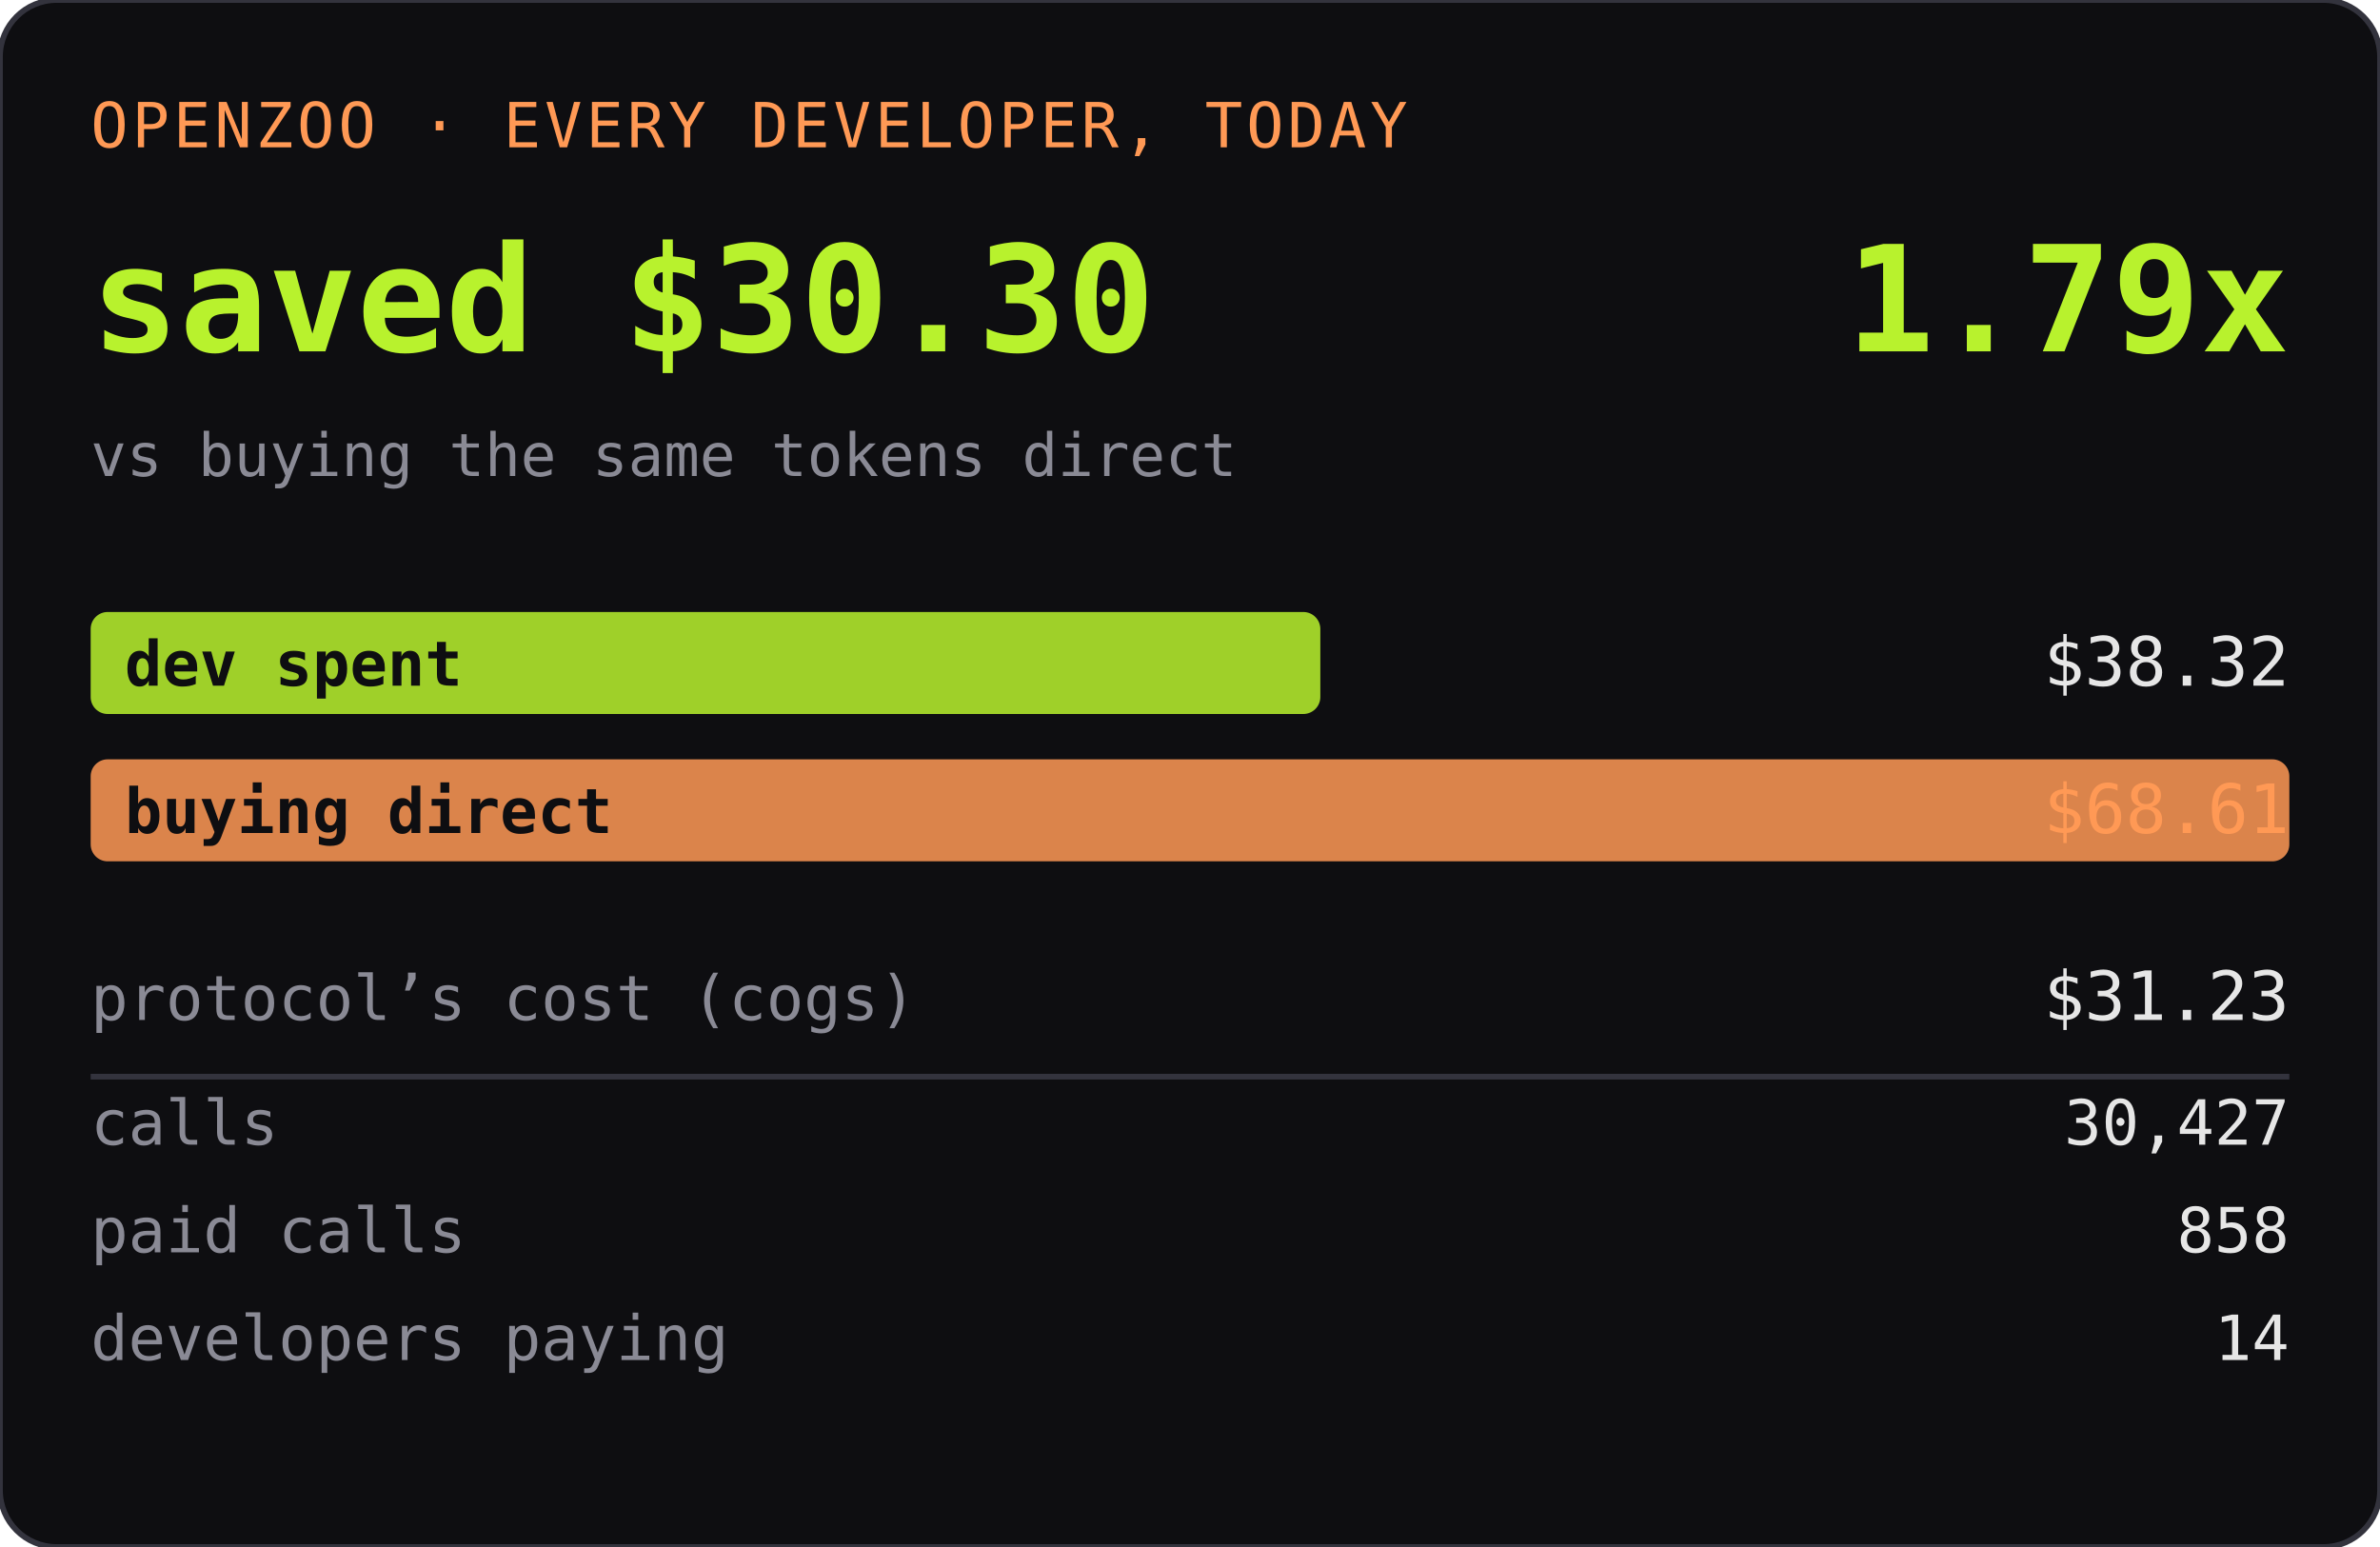
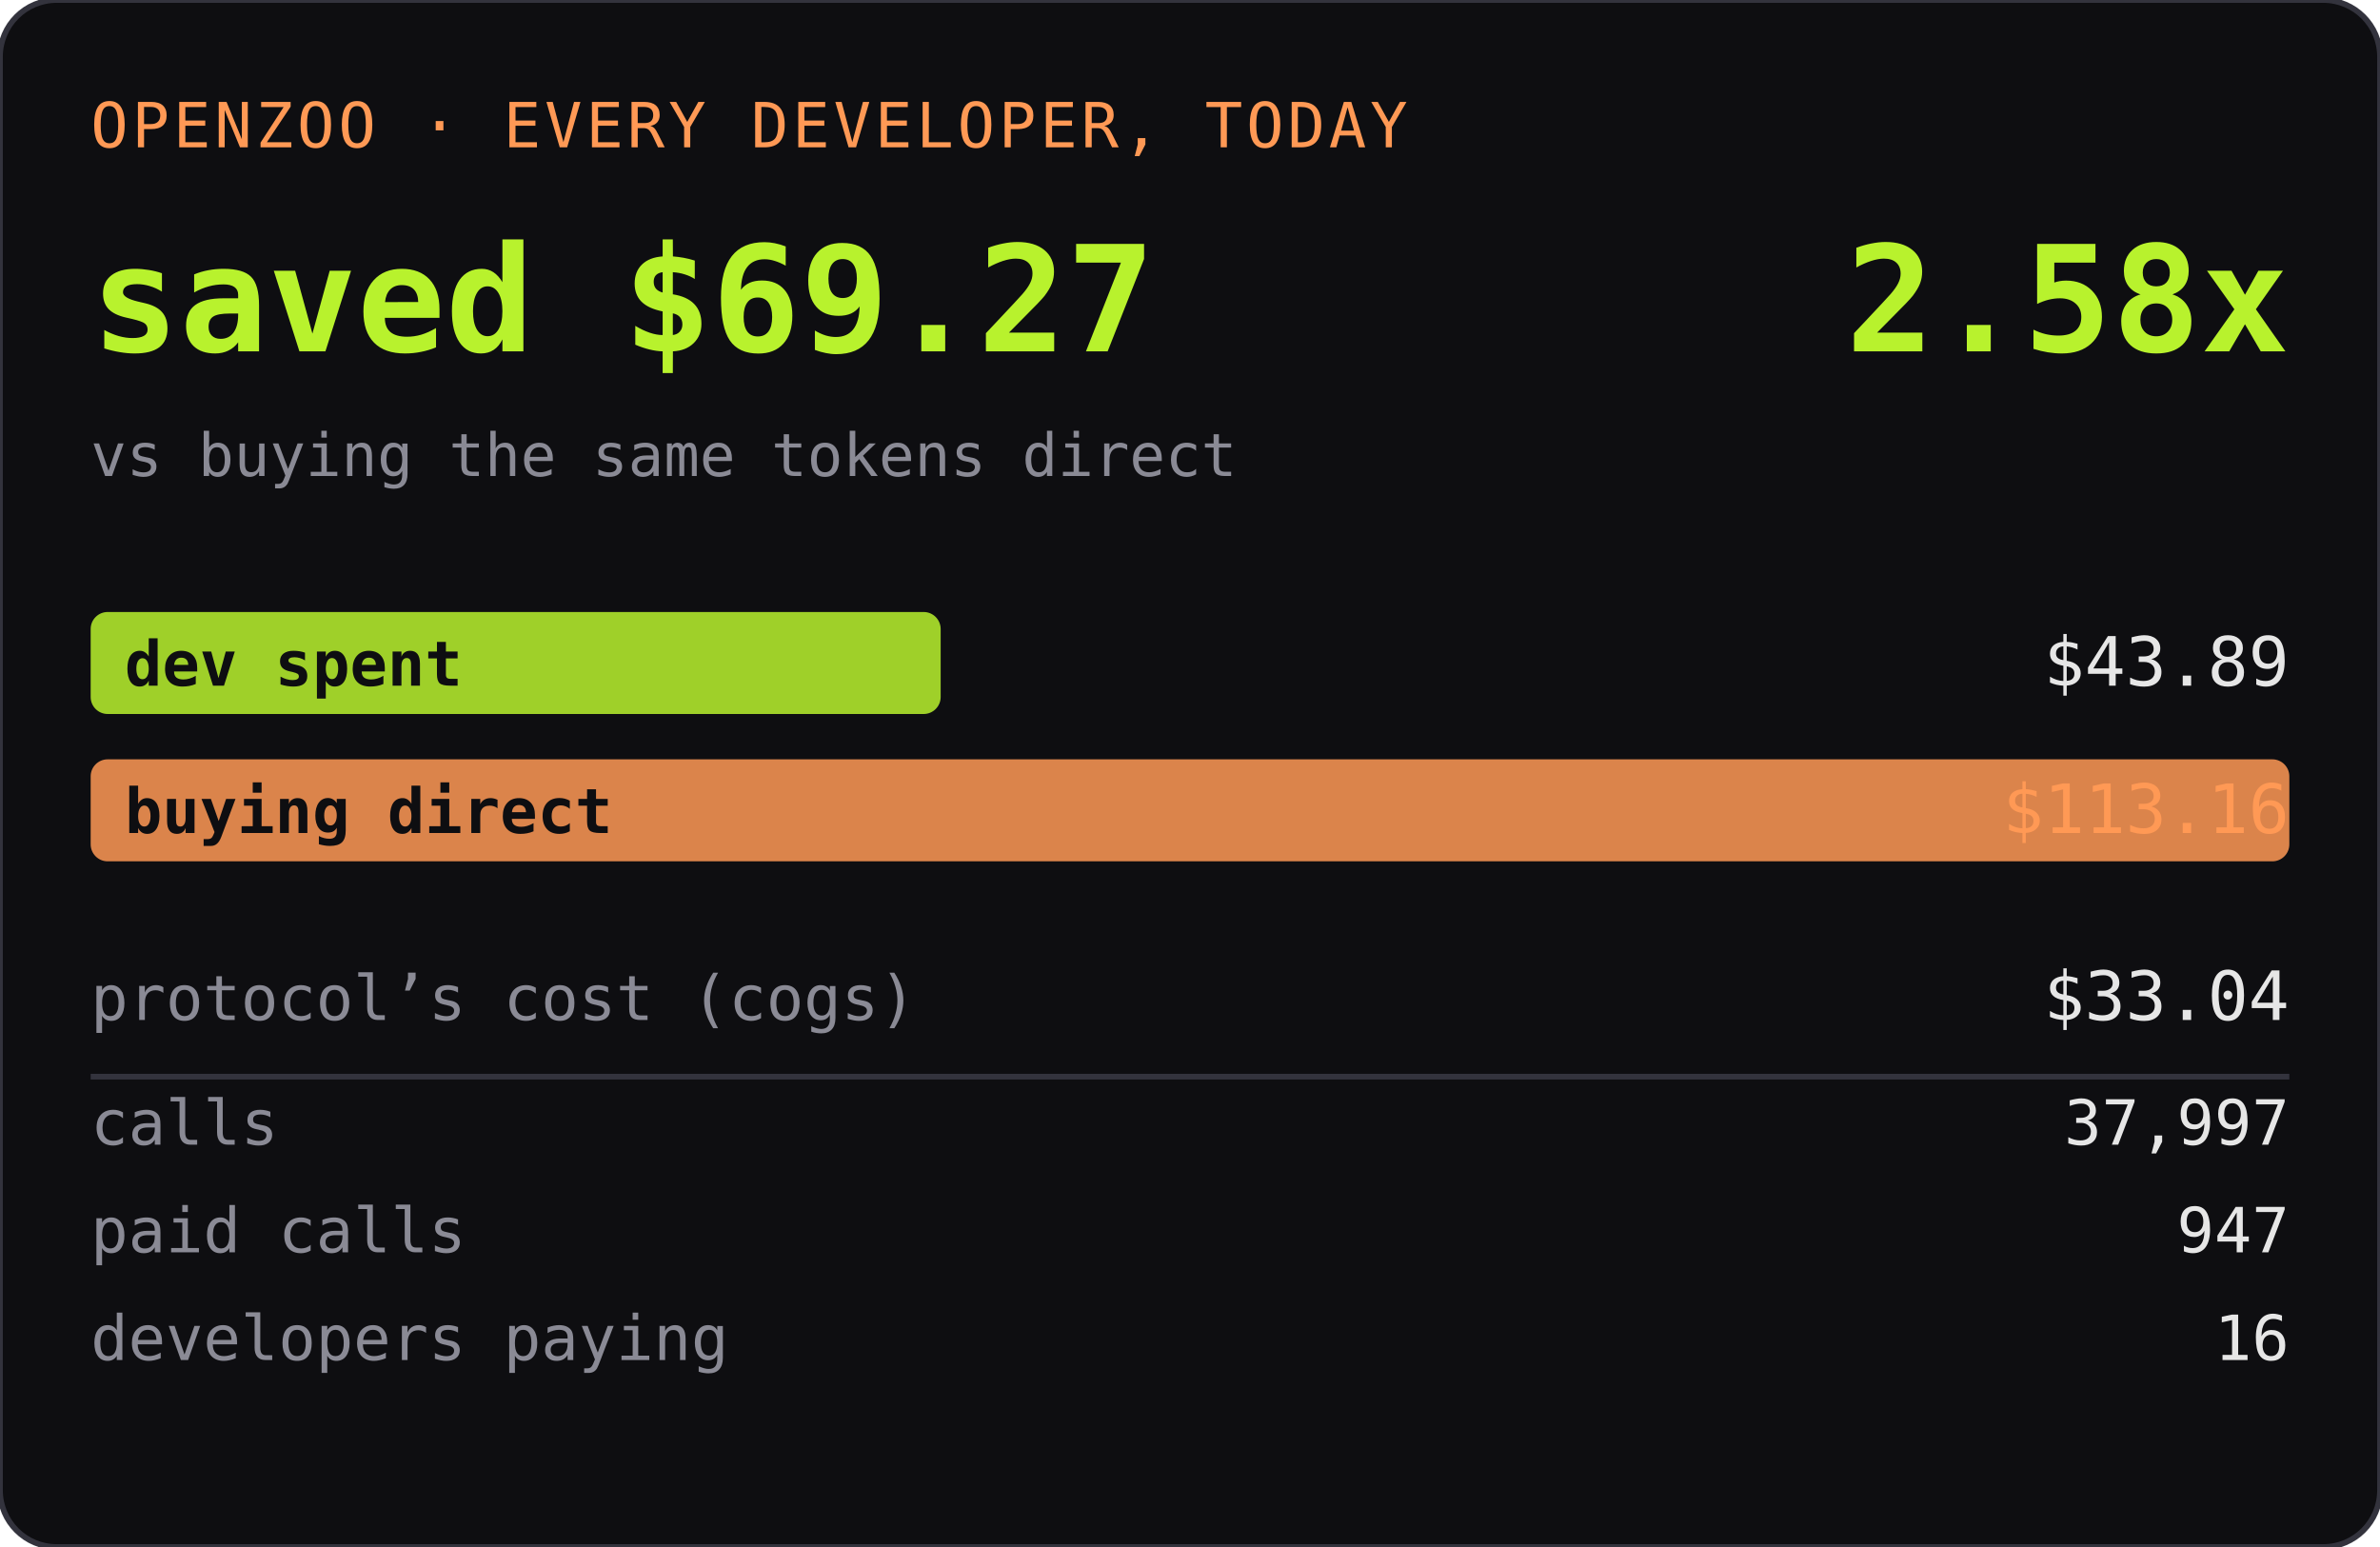
<svg xmlns="http://www.w3.org/2000/svg" width="420" height="273" role="img" aria-label="OPENZOO · EVERY DEVELOPER, TODAY">
  <rect width="420" height="273" rx="10" fill="#0e0e11" />
  <rect width="420" height="273" rx="10" fill="none" stroke="#33333d" />
  <text x="16" y="26" font-family="ui-monospace,SFMono-Regular,Menlo,monospace" font-size="11" fill="#ff9955" letter-spacing="0.06em">OPENZOO · EVERY DEVELOPER, TODAY</text>
-   <text x="16" y="62" font-family="ui-monospace,SFMono-Regular,Menlo,monospace" font-size="26" font-weight="600" fill="#b8f22d">saved $30.30</text>
-   <text x="404" y="62" text-anchor="end" font-family="ui-monospace,SFMono-Regular,Menlo,monospace" font-size="26" font-weight="600" fill="#b8f22d">1.79x</text>
+   <text x="16" y="62" font-family="ui-monospace,SFMono-Regular,Menlo,monospace" font-size="26" font-weight="600" fill="#b8f22d">saved $69.27</text>
+   <text x="404" y="62" text-anchor="end" font-family="ui-monospace,SFMono-Regular,Menlo,monospace" font-size="26" font-weight="600" fill="#b8f22d">2.58x</text>
  <text x="16" y="84" font-family="ui-monospace,SFMono-Regular,Menlo,monospace" font-size="10.5" fill="#8a8a95">vs buying the same tokens direct</text>
-   <rect x="16" y="108" width="217" height="18" rx="3" fill="#b8f22d" opacity="0.85" />
+   <rect x="16" y="108" width="150" height="18" rx="3" fill="#b8f22d" opacity="0.85" />
  <text x="22" y="121" font-family="ui-monospace,SFMono-Regular,Menlo,monospace" font-size="11" fill="#0e0e11" font-weight="600">dev spent</text>
-   <text x="404" y="121" text-anchor="end" font-family="ui-monospace,SFMono-Regular,Menlo,monospace" font-size="12" fill="#e6e6e6">$38.32</text>
+   <text x="404" y="121" text-anchor="end" font-family="ui-monospace,SFMono-Regular,Menlo,monospace" font-size="12" fill="#e6e6e6">$43.89</text>
  <rect x="16" y="134" width="388" height="18" rx="3" fill="#ff9955" opacity="0.85" />
  <text x="22" y="147" font-family="ui-monospace,SFMono-Regular,Menlo,monospace" font-size="11" fill="#0e0e11" font-weight="600">buying direct</text>
-   <text x="404" y="147" text-anchor="end" font-family="ui-monospace,SFMono-Regular,Menlo,monospace" font-size="12" fill="#ff9955">$68.61</text>
+   <text x="404" y="147" text-anchor="end" font-family="ui-monospace,SFMono-Regular,Menlo,monospace" font-size="12" fill="#ff9955">$113.16</text>
  <text x="16" y="180" font-family="ui-monospace,SFMono-Regular,Menlo,monospace" font-size="11" fill="#8a8a95">protocol’s cost (cogs)</text>
-   <text x="404" y="180" text-anchor="end" font-family="ui-monospace,SFMono-Regular,Menlo,monospace" font-size="12" fill="#e6e6e6">$31.23</text>
+   <text x="404" y="180" text-anchor="end" font-family="ui-monospace,SFMono-Regular,Menlo,monospace" font-size="12" fill="#e6e6e6">$33.04</text>
  <line x1="16" y1="190" x2="404" y2="190" stroke="#33333d" />
  <text x="16" y="202" font-family="ui-monospace,SFMono-Regular,Menlo,monospace" font-size="11" fill="#8a8a95">calls</text>
-   <text x="404" y="202" text-anchor="end" font-family="ui-monospace,SFMono-Regular,Menlo,monospace" font-size="11" fill="#e6e6e6">30,427</text>
+   <text x="404" y="202" text-anchor="end" font-family="ui-monospace,SFMono-Regular,Menlo,monospace" font-size="11" fill="#e6e6e6">37,997</text>
  <text x="16" y="221" font-family="ui-monospace,SFMono-Regular,Menlo,monospace" font-size="11" fill="#8a8a95">paid calls</text>
-   <text x="404" y="221" text-anchor="end" font-family="ui-monospace,SFMono-Regular,Menlo,monospace" font-size="11" fill="#e6e6e6">858</text>
+   <text x="404" y="221" text-anchor="end" font-family="ui-monospace,SFMono-Regular,Menlo,monospace" font-size="11" fill="#e6e6e6">947</text>
  <text x="16" y="240" font-family="ui-monospace,SFMono-Regular,Menlo,monospace" font-size="11" fill="#8a8a95">developers paying</text>
-   <text x="404" y="240" text-anchor="end" font-family="ui-monospace,SFMono-Regular,Menlo,monospace" font-size="11" fill="#e6e6e6">14</text>
+   <text x="404" y="240" text-anchor="end" font-family="ui-monospace,SFMono-Regular,Menlo,monospace" font-size="11" fill="#e6e6e6">16</text>
</svg>
